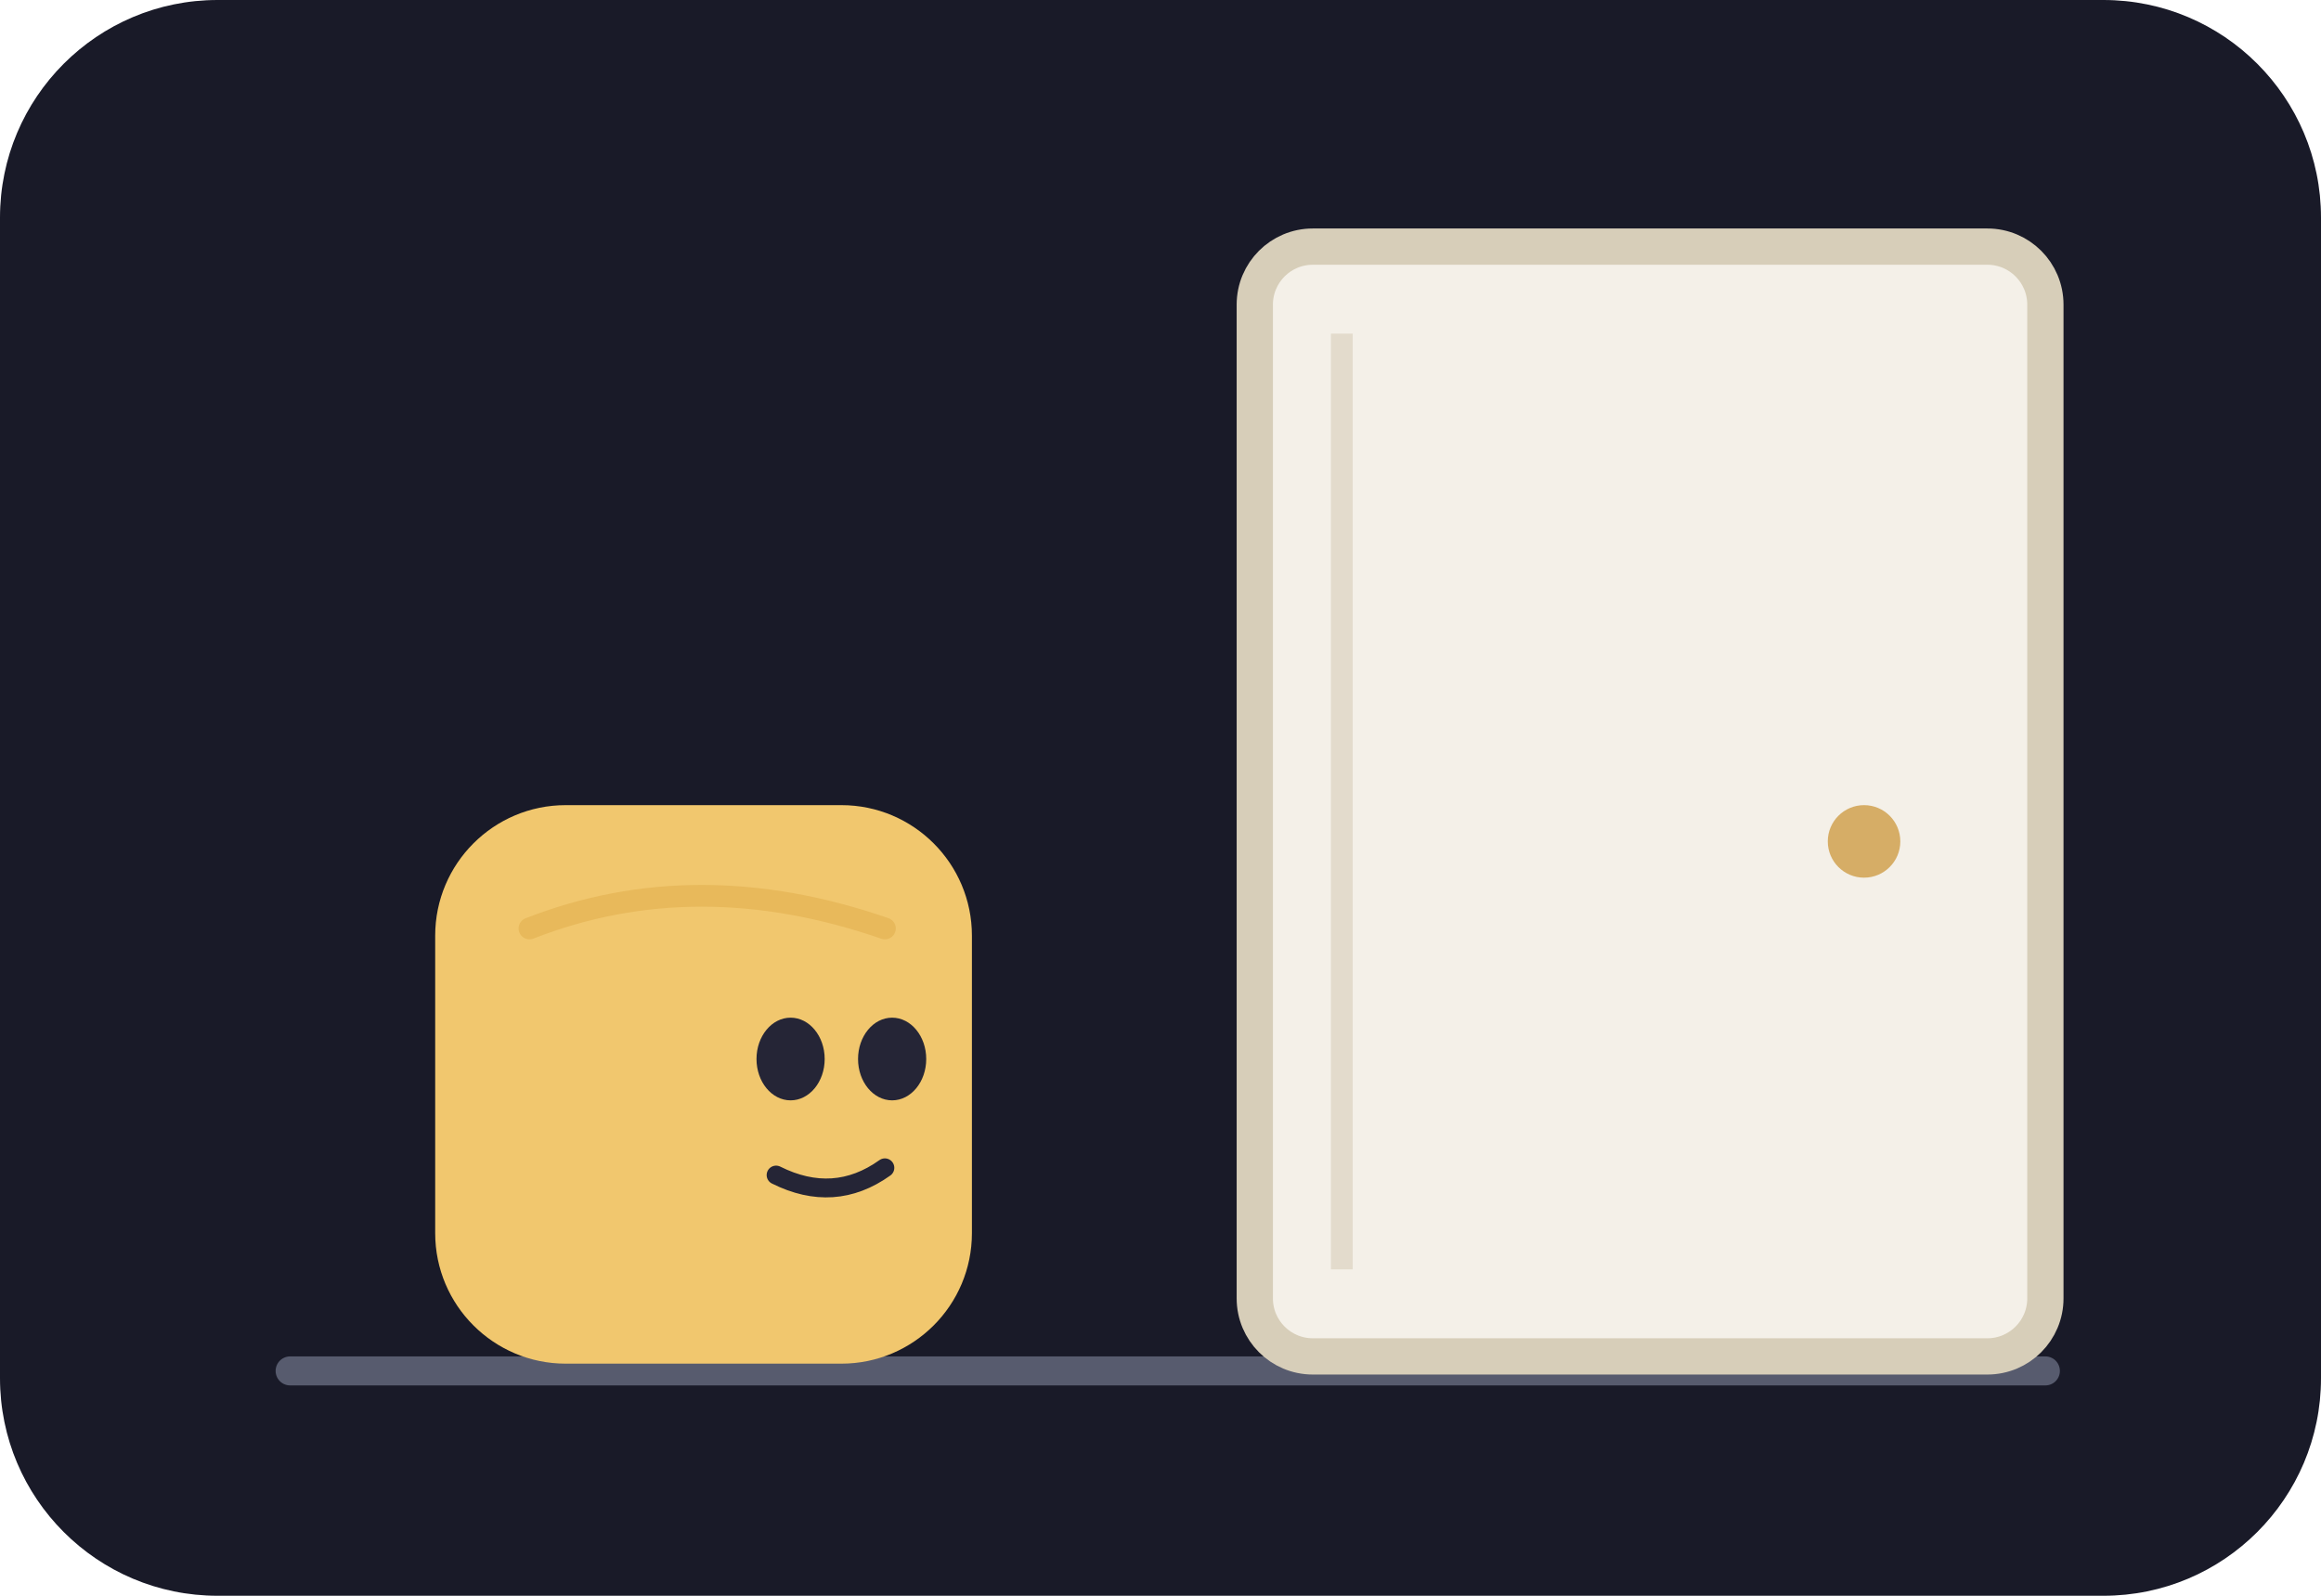
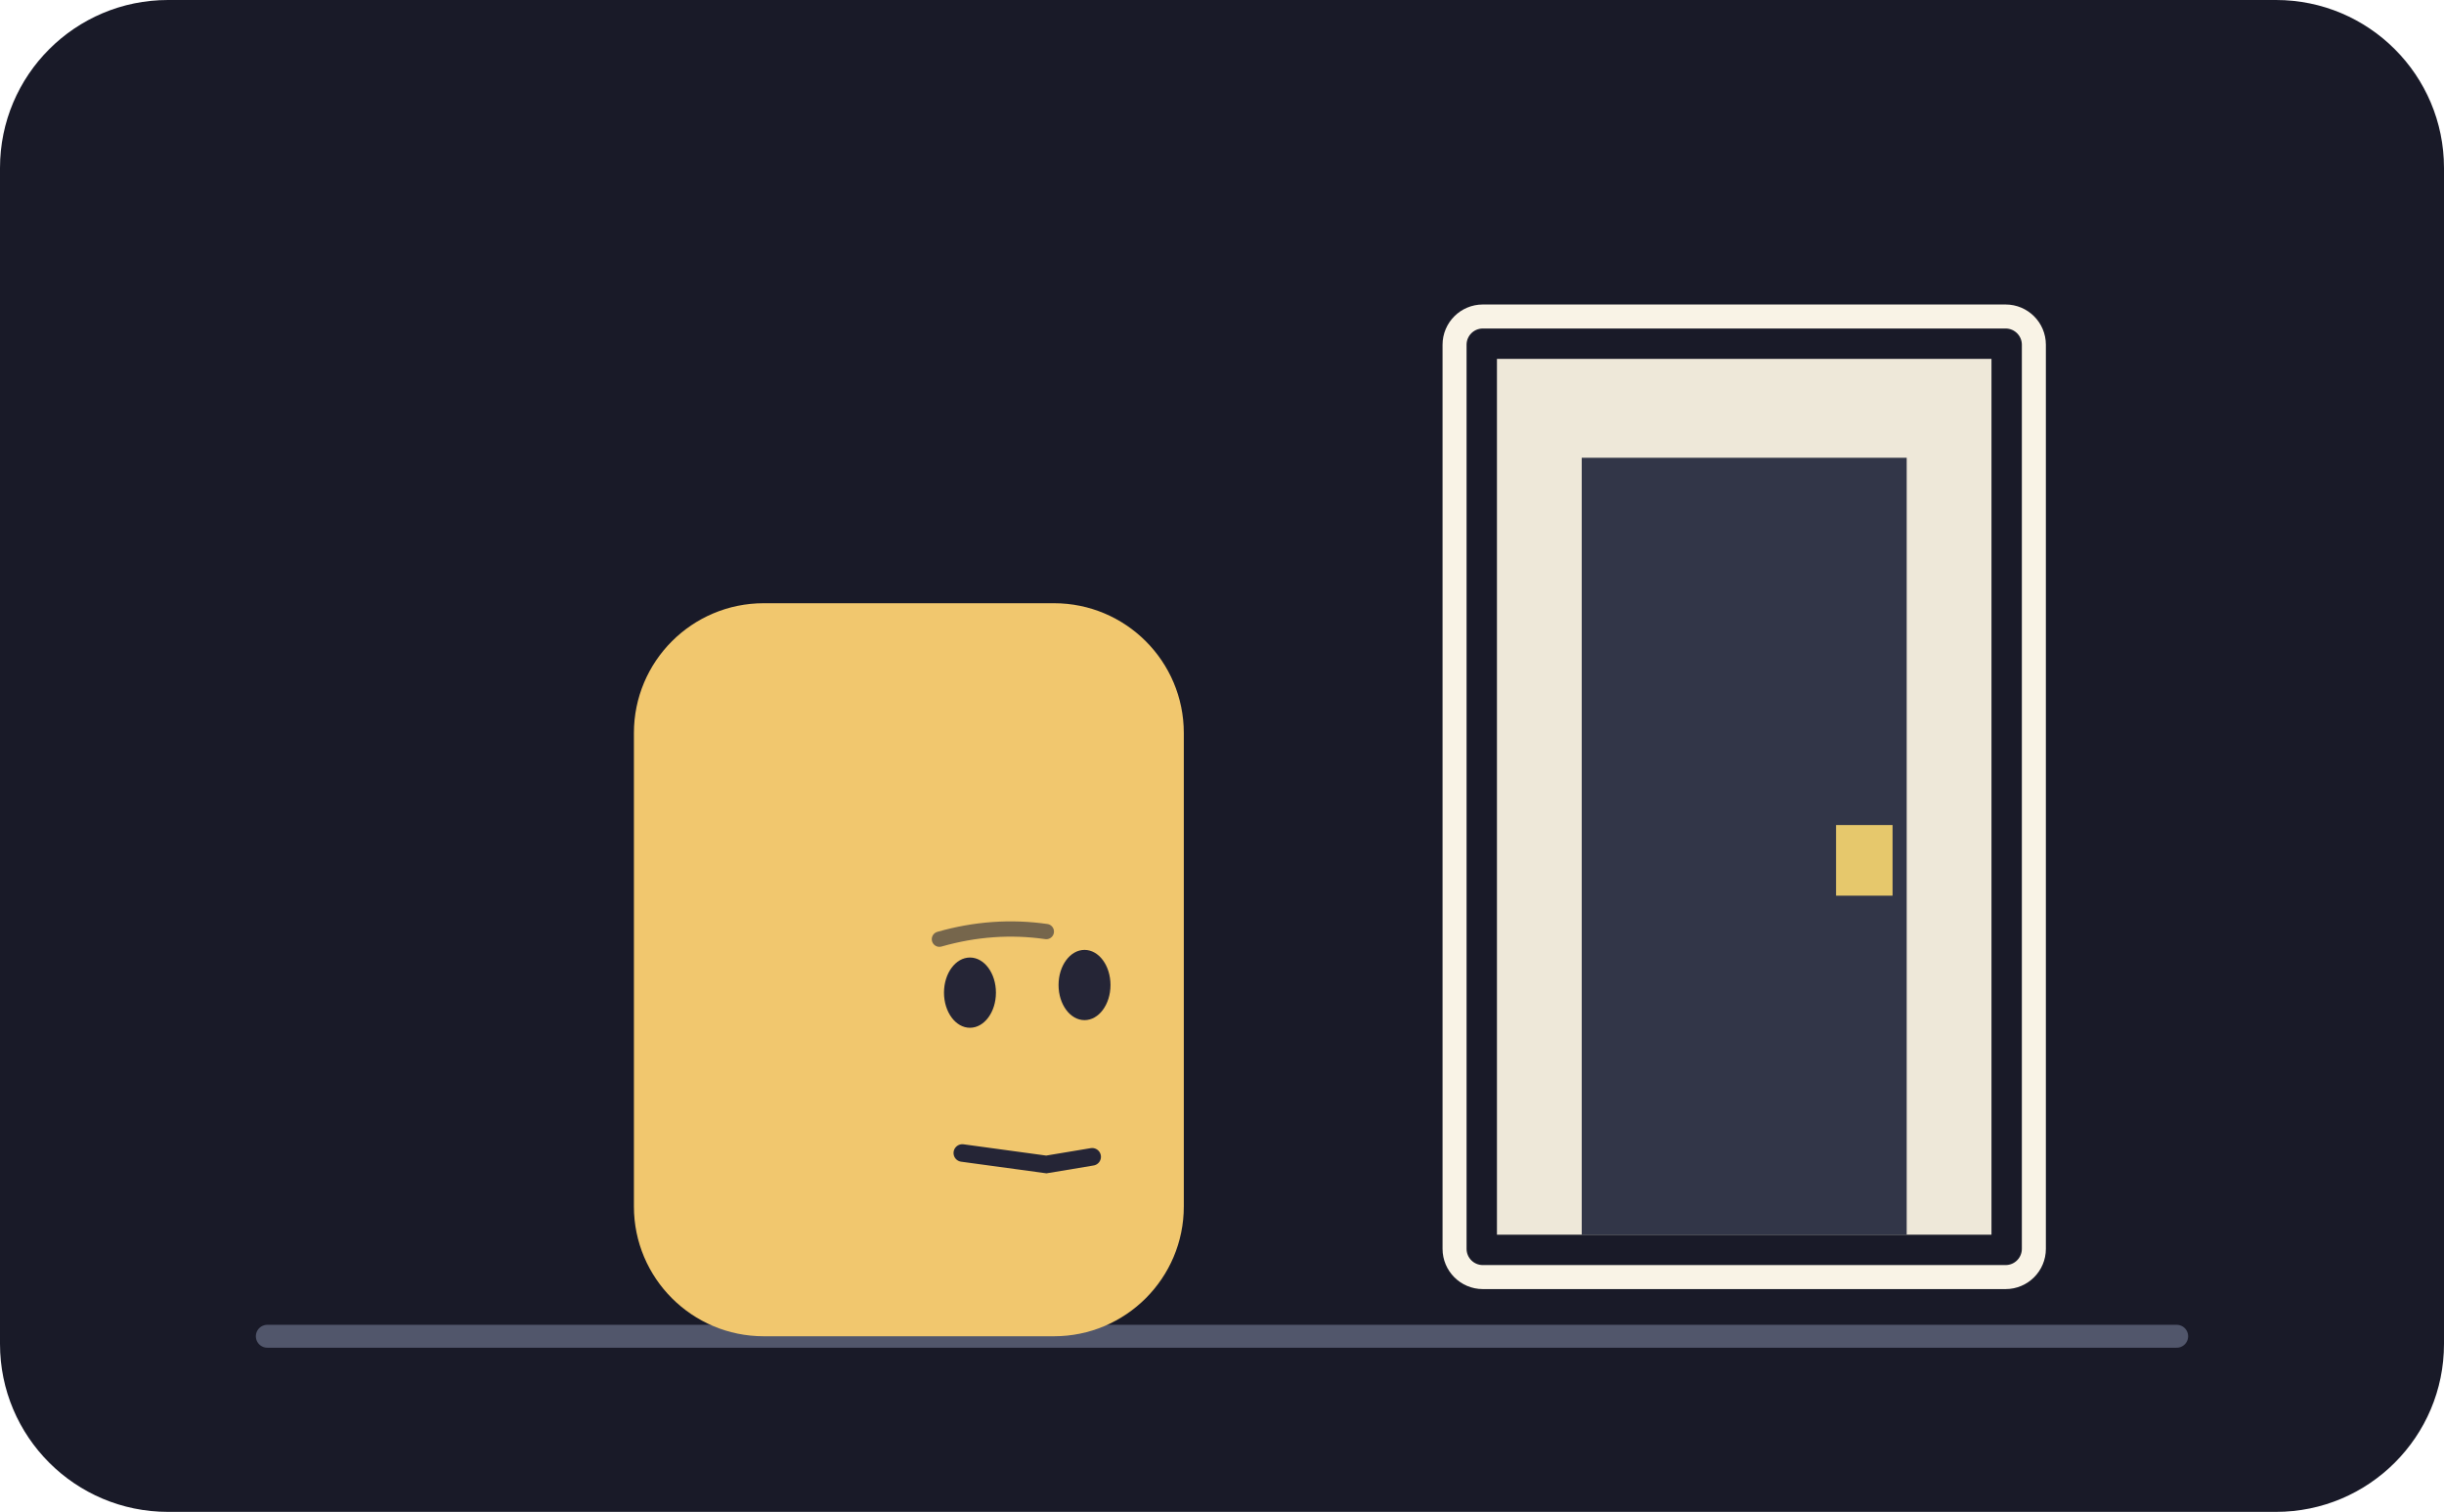
- <svg xmlns="http://www.w3.org/2000/svg" viewBox="0 0 320 220" role="img" aria-labelledby="title desc">
-   <rect width="320" height="220" rx="30" fill="#191a28" />
-   <path d="M40 189H282" stroke="#575b6e" stroke-width="4" stroke-linecap="round" />
-   <rect x="173" y="34" width="109" height="153" rx="8" fill="#f4f0e8" stroke="#d7ceb9" stroke-width="5" />
-   <path d="M185 46V175" stroke="#e3dbcc" stroke-width="3" />
-   <circle cx="257" cy="116" r="5" fill="#d6ad66" />
-   <rect x="60" y="111" width="74" height="77" rx="18" fill="#f1c76e" />
-   <path d="M73 128Q96 119 122 128" stroke="#e8b95b" stroke-width="3" fill="none" stroke-linecap="round" />
-   <ellipse cx="109" cy="146" rx="4.7" ry="5.7" fill="#252536" />
-   <ellipse cx="123" cy="146" rx="4.7" ry="5.7" fill="#252536" />
-   <path d="M107 162Q115 166 122 161" fill="none" stroke="#252536" stroke-width="2.6" stroke-linecap="round" />
+ <svg xmlns="http://www.w3.org/2000/svg" viewBox="0 0 320 198" role="img" aria-labelledby="title desc">
+   <rect width="320" height="198" rx="22" fill="#191a28" />
+   <path d="M35 175H285" stroke="#51566b" stroke-width="3" stroke-linecap="round" />
+   <g transform="translate(196 47) scale(1.85)">
+     <rect x="-3" y="-3" width="41" height="68" rx="2" fill="none" stroke="#f9f3e6" stroke-width="1.7" />
+     <rect width="35" height="62" fill="#eee8d9" />
+     <rect x="6" y="7" width="23" height="55" fill="#323648" />
+     <rect x="24" y="33" width="4" height="5" fill="#e6c86c" />
+   </g>
+   <g>
+     <rect x="83" y="79" width="72" height="96" rx="17" fill="#f1c76e" />
+     <path d="M123 123q7 -2 14 -1" fill="none" stroke="#252536" stroke-opacity=".6" stroke-width="2" stroke-linecap="round" />
+     <ellipse cx="127" cy="130" rx="3.4" ry="4.6" fill="#252536" />
+     <ellipse cx="142" cy="129" rx="3.4" ry="4.6" fill="#252536" />
+     <path d="M126 151l11 1.5 6 -1" fill="none" stroke="#252536" stroke-width="2.3" stroke-linecap="round" />
+   </g>
</svg>
